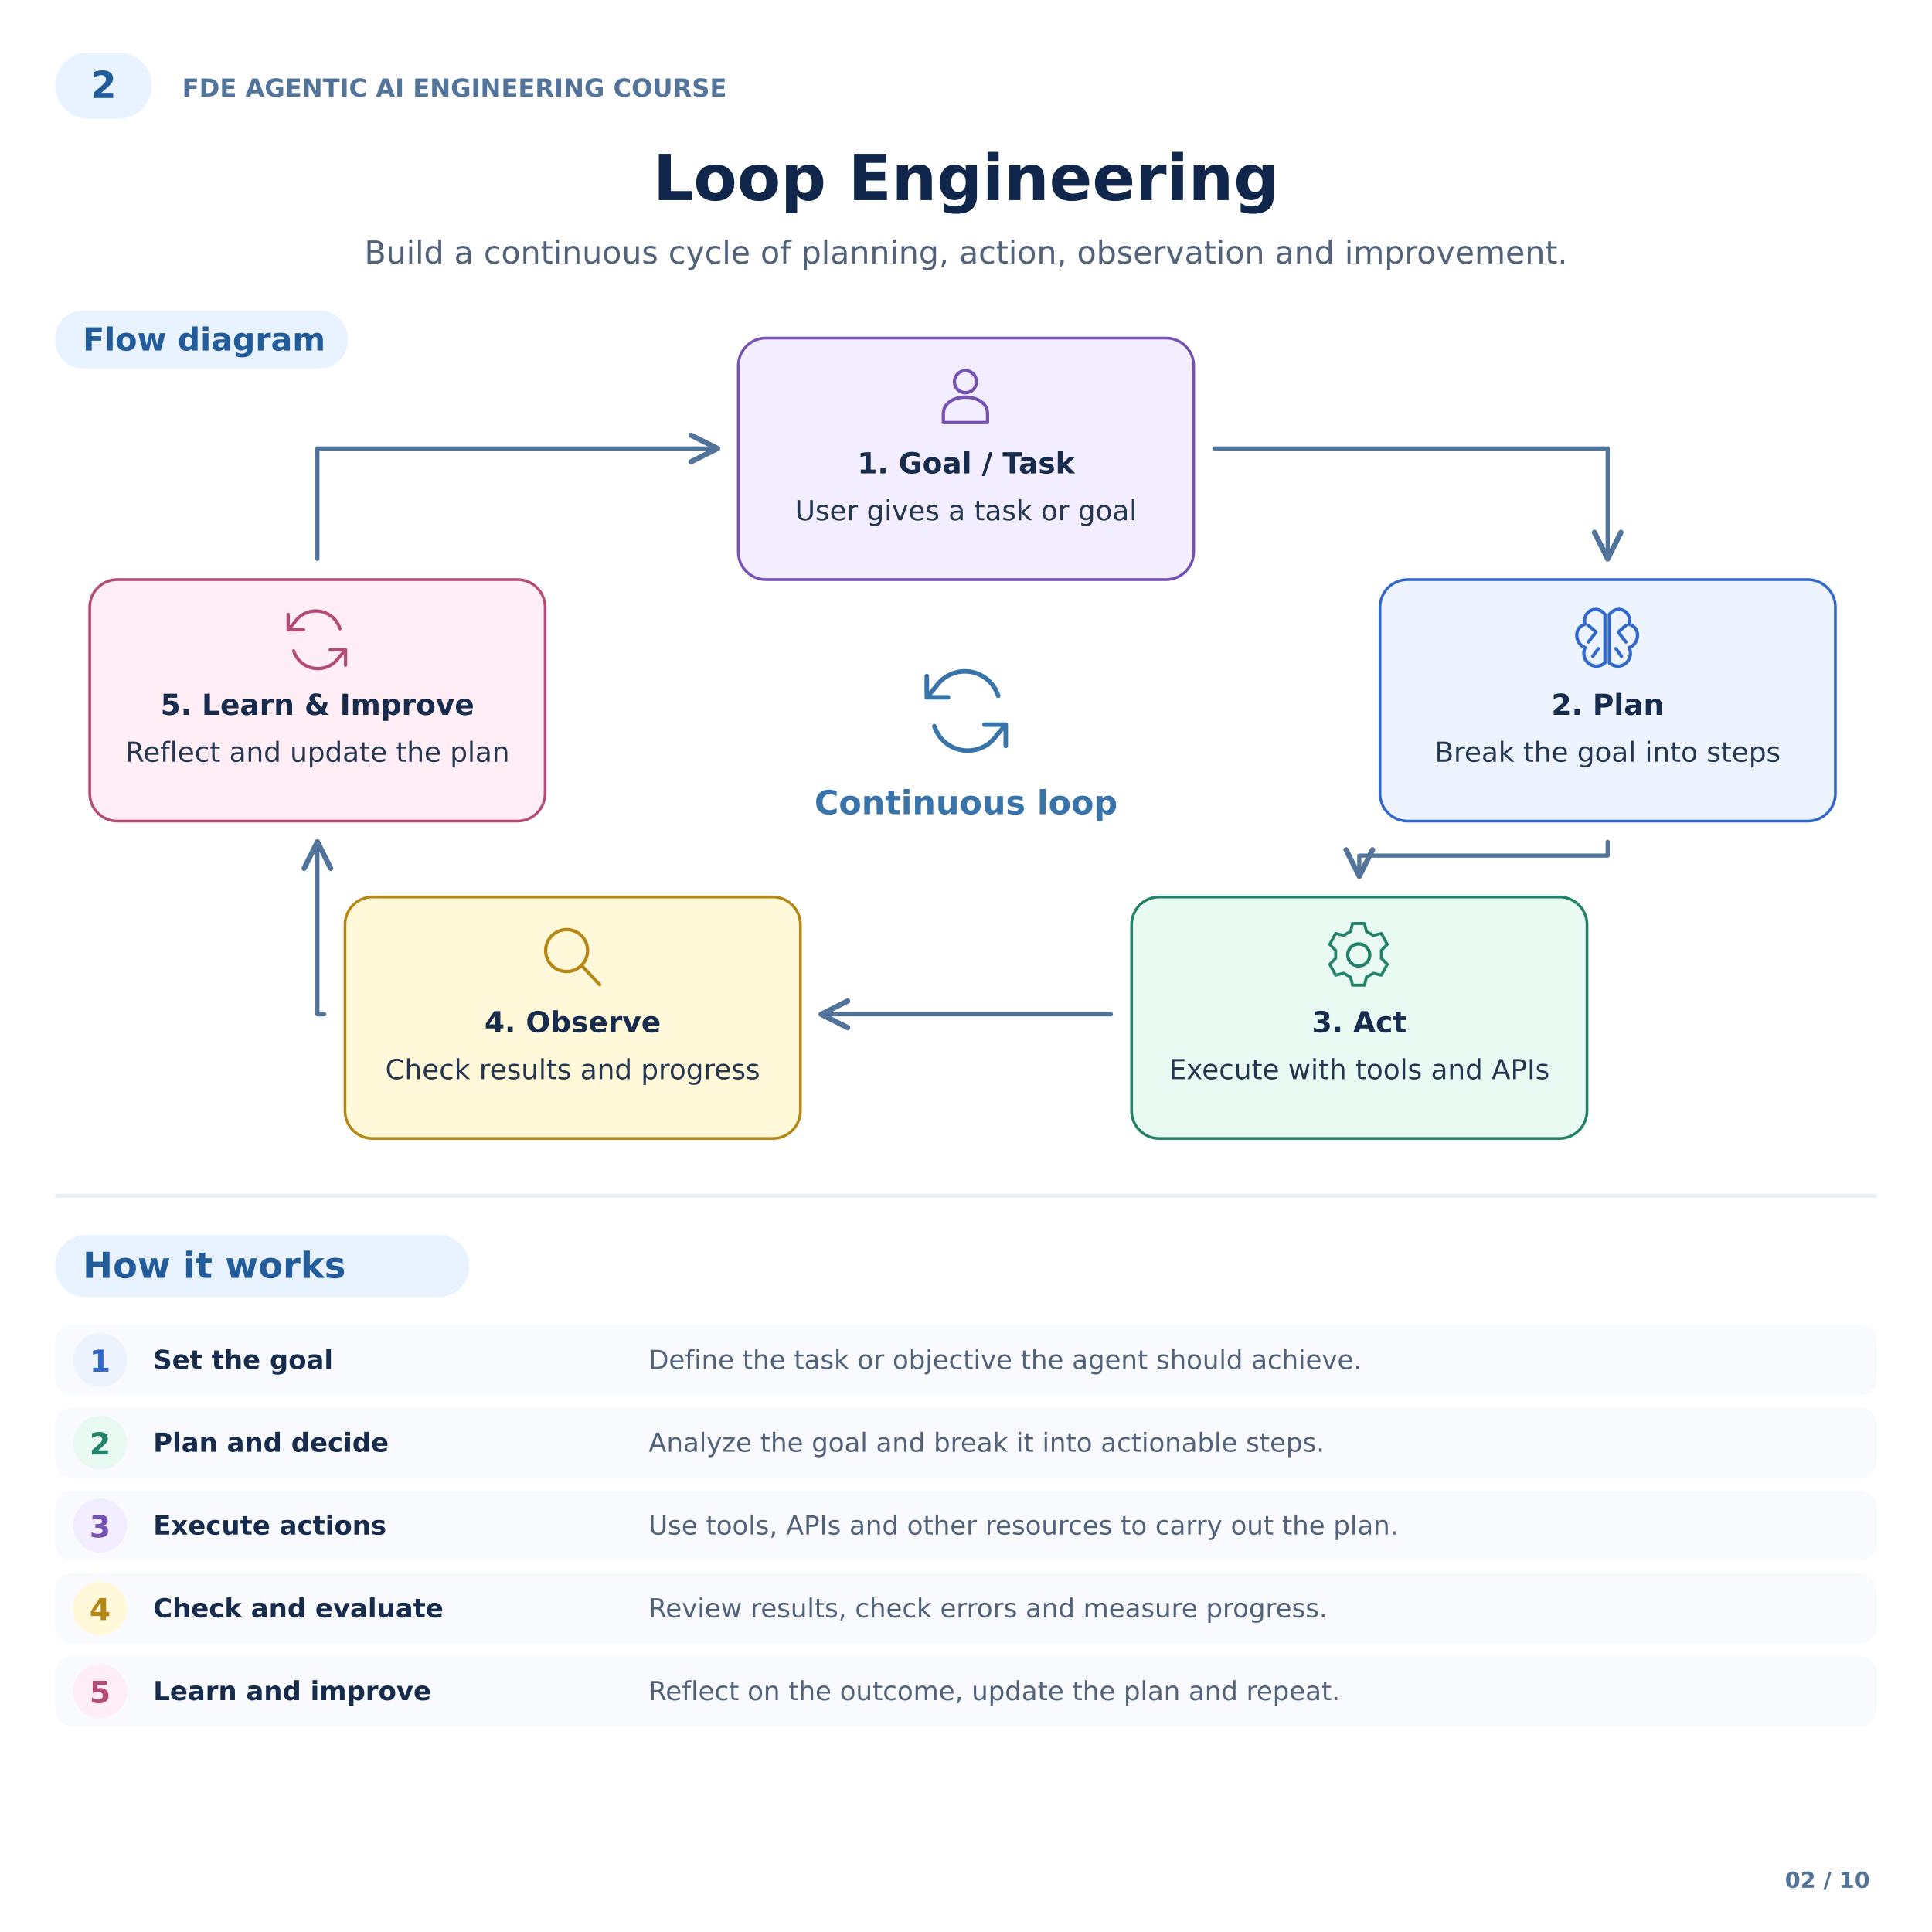
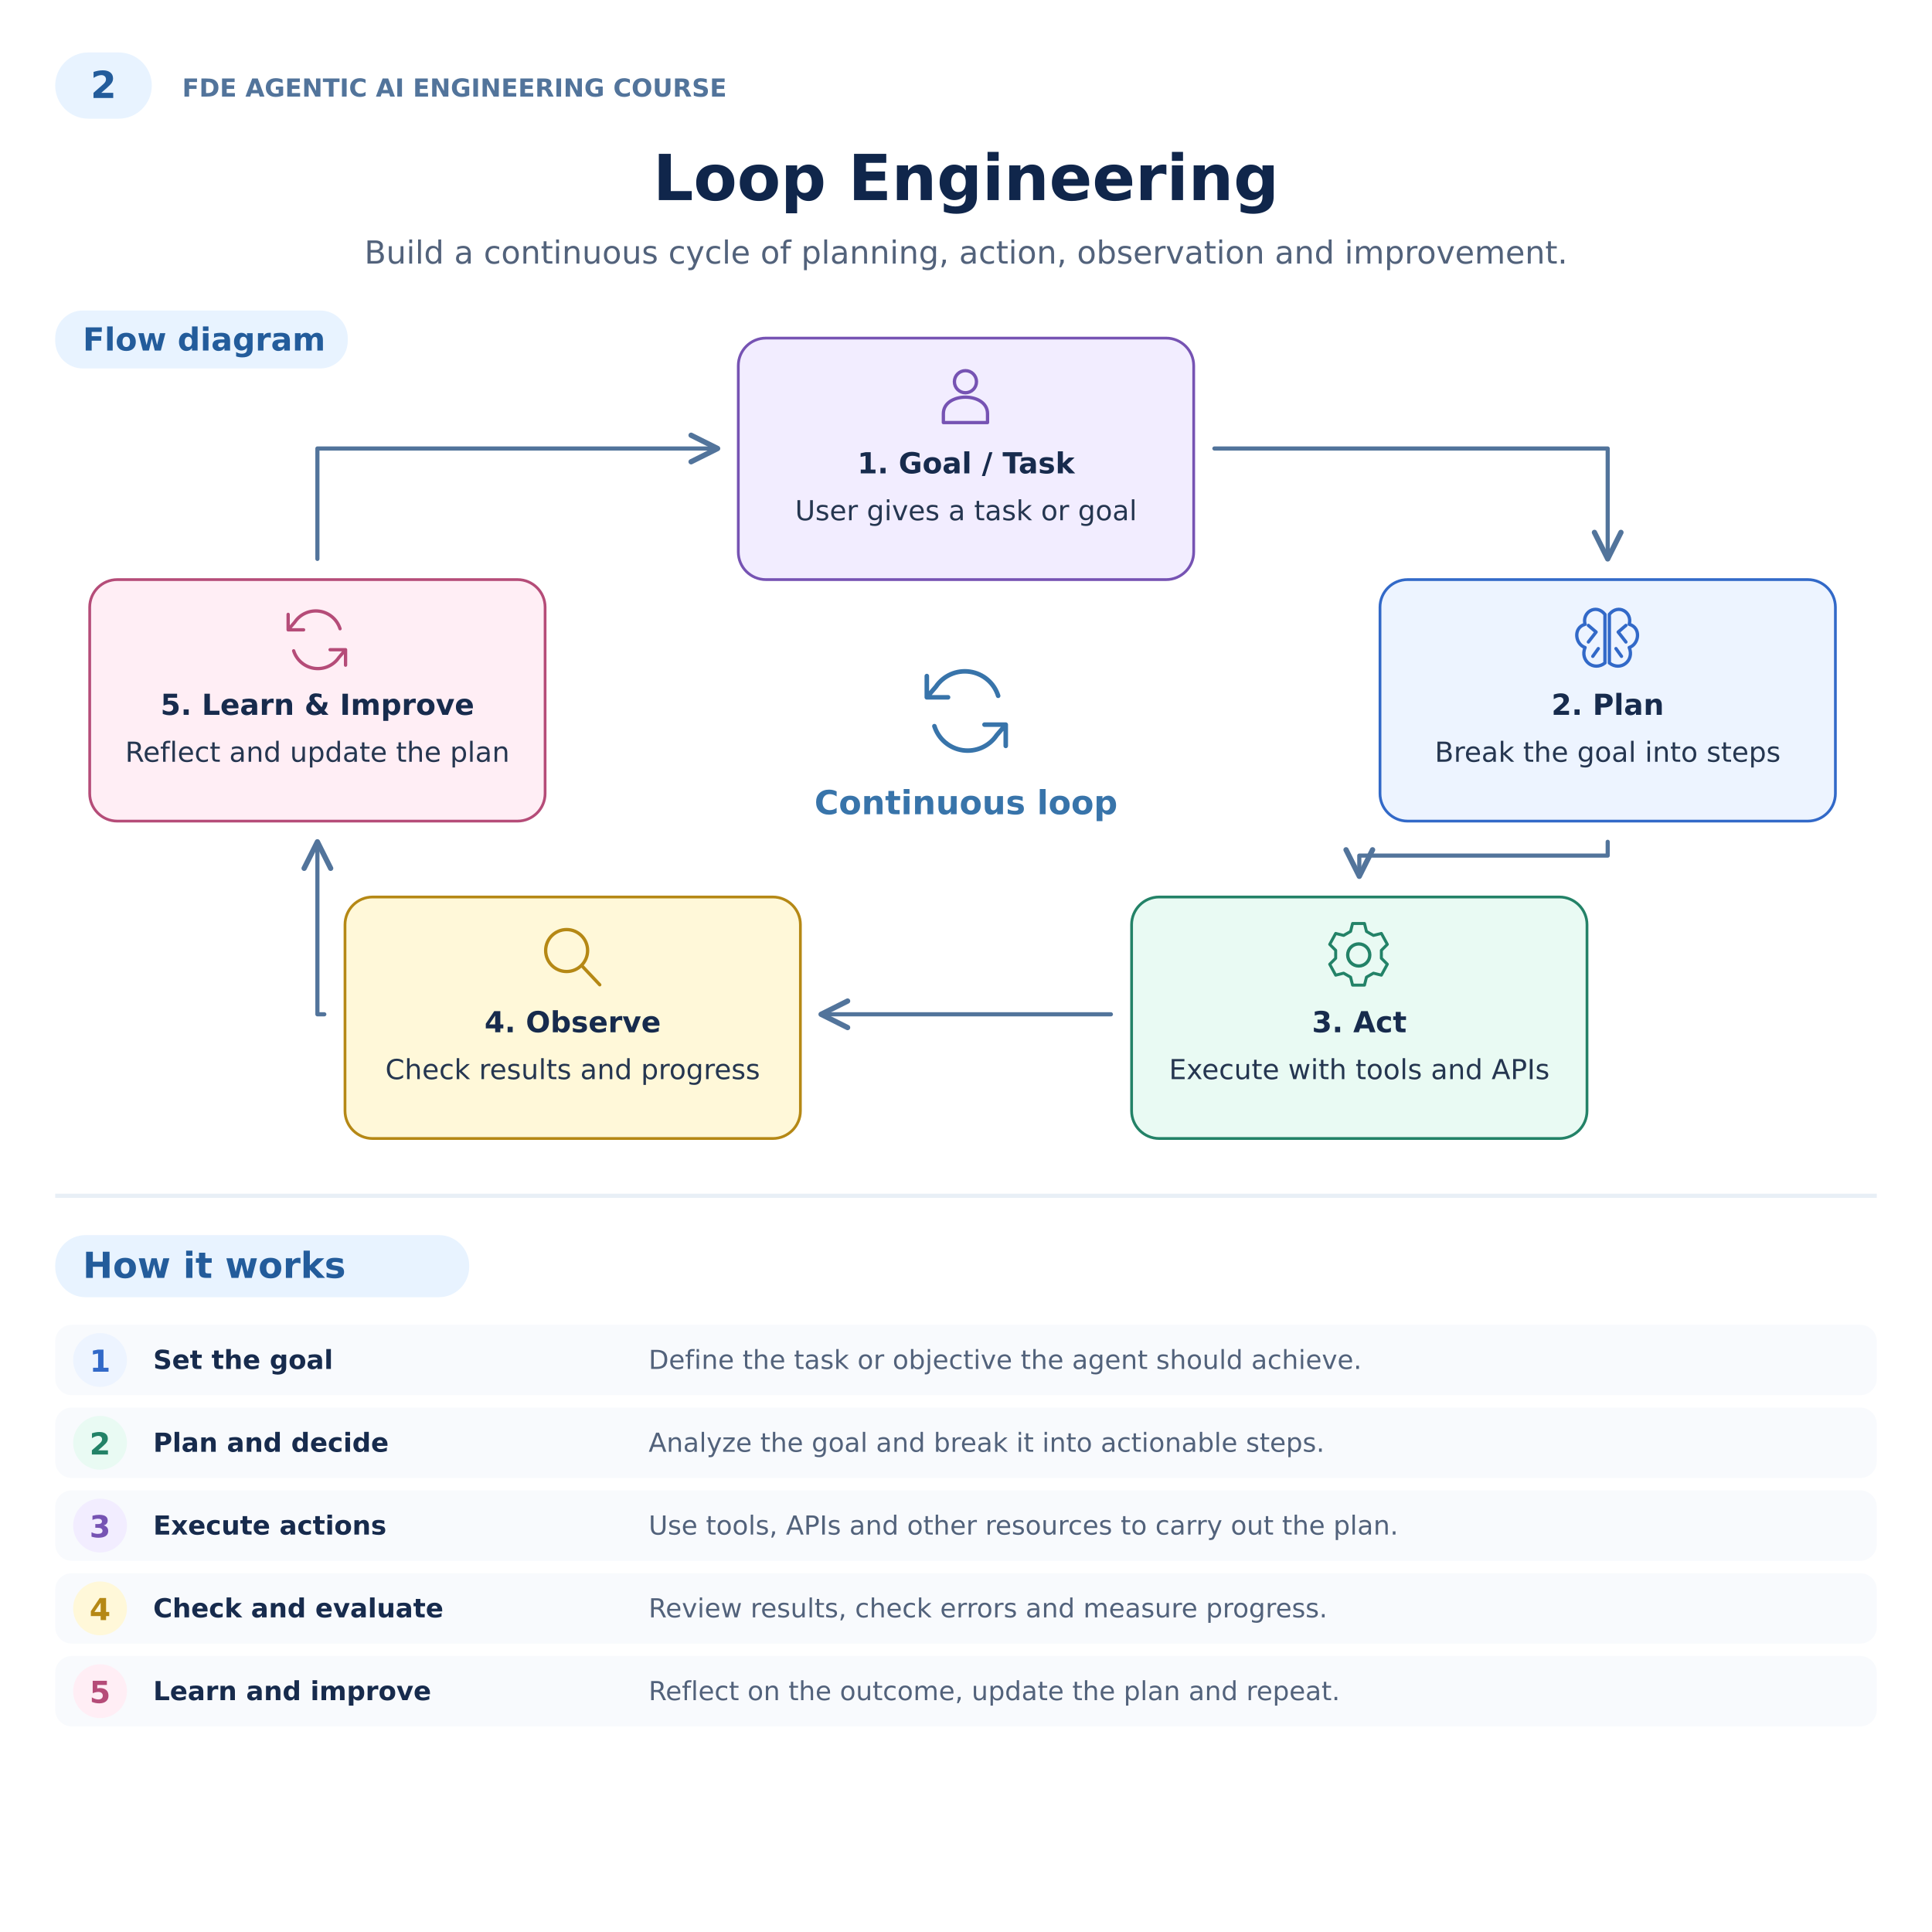
<svg xmlns="http://www.w3.org/2000/svg" width="1400" height="1400" viewBox="0 0 1400 1400" role="img" aria-labelledby="title desc">
  <defs>
    <marker id="arrow" viewBox="0 0 10 10" refX="9" refY="5" markerWidth="8" markerHeight="8" orient="auto-start-reverse">
      <path d="M1 1 9 5 1 9" fill="none" stroke="#52749b" stroke-width="1.6" stroke-linecap="round" stroke-linejoin="round" />
    </marker>
  </defs>
  <g font-family="DejaVu Sans,Arial,sans-serif">
    <rect x="0" y="0" width="1400" height="1400" rx="0" fill="#ffffff" stroke="none" stroke-width="2" />
    <rect x="40" y="38" width="70" height="48" rx="24" fill="#e8f3ff" stroke="none" stroke-width="2" />
    <text x="75" y="71" font-size="27" font-weight="700" fill="#235c9b" text-anchor="middle">2</text>
    <text x="132" y="70" font-size="18" font-weight="700" fill="#52749b" text-anchor="start">FDE AGENTIC AI ENGINEERING COURSE</text>
    <text x="700" y="145" font-size="46" font-weight="700" fill="#10264b" text-anchor="middle">Loop Engineering</text>
    <text x="700" y="191" font-size="23" font-weight="400" fill="#52627b" text-anchor="middle">Build a continuous cycle of planning, action, observation and improvement.</text>
    <rect x="40" y="225" width="212" height="42" rx="20" fill="#e8f3ff" stroke="none" stroke-width="2" />
    <text x="60" y="254" font-size="23" font-weight="700" fill="#235c9b" text-anchor="start">Flow diagram</text>
    <rect x="535" y="245" width="330" height="175" rx="20" fill="#f2edff" stroke="#7653b3" stroke-width="2" />
    <g transform="translate(674.0,263) scale(0.8)" fill="none" stroke="#7653b3" stroke-width="3" stroke-linecap="round" stroke-linejoin="round">
      <circle cx="32" cy="17" r="10" />
      <path d="M12 54v-8c0-20 40-20 40 0v8Z" />
    </g>
    <text x="700.0" y="343" font-size="21" font-weight="700" fill="#172b4d" text-anchor="middle">1. Goal / Task</text>
    <text x="700.0" y="377" font-size="20" font-weight="400" fill="#253650" text-anchor="middle">User gives a task or goal</text>
    <rect x="1000" y="420" width="330" height="175" rx="20" fill="#edf4ff" stroke="#3269c8" stroke-width="2" />
    <g transform="translate(1139.0,438) scale(0.8)" fill="none" stroke="#3269c8" stroke-width="3" stroke-linecap="round" stroke-linejoin="round">
      <path d="M30 9c-8-10-21-2-18 9C1 21 3 36 12 39c-5 12 8 22 18 14V9Z M34 9c8-10 21-2 18 9 11 3 9 18 0 21 5 12-8 22-18 14V9Z M15 19l7 6-7 9 M49 19l-7 6 7 9 M19 47l5-7 M45 47l-5-7" />
    </g>
    <text x="1165.0" y="518" font-size="21" font-weight="700" fill="#172b4d" text-anchor="middle">2. Plan</text>
    <text x="1165.0" y="552" font-size="20" font-weight="400" fill="#253650" text-anchor="middle">Break the goal into steps</text>
    <rect x="820" y="650" width="330" height="175" rx="20" fill="#e9faf3" stroke="#238267" stroke-width="2" />
    <g transform="translate(959.0,668) scale(0.8)" fill="none" stroke="#238267" stroke-width="3" stroke-linecap="round" stroke-linejoin="round">
      <path d="m26 5 12 0 2 8 7 4 8-2 6 11-6 6v8l6 6-6 11-8-2-7 4-2 8H26l-2-8-7-4-8 2-6-11 6-6v-8l-6-6 6-11 8 2 7-4Z" transform="translate(3,-3) scale(.9)" />
      <circle cx="32" cy="30" r="10" />
    </g>
    <text x="985.0" y="748" font-size="21" font-weight="700" fill="#172b4d" text-anchor="middle">3. Act</text>
    <text x="985.0" y="782" font-size="20" font-weight="400" fill="#253650" text-anchor="middle">Execute with tools and APIs</text>
    <rect x="250" y="650" width="330" height="175" rx="20" fill="#fff8d9" stroke="#b58815" stroke-width="2" />
    <g transform="translate(389.0,668) scale(0.8)" fill="none" stroke="#b58815" stroke-width="3" stroke-linecap="round" stroke-linejoin="round">
      <circle cx="27" cy="26" r="19" />
      <path d="m41 40 16 17" />
    </g>
    <text x="415.0" y="748" font-size="21" font-weight="700" fill="#172b4d" text-anchor="middle">4. Observe</text>
    <text x="415.0" y="782" font-size="20" font-weight="400" fill="#253650" text-anchor="middle">Check results and progress</text>
    <rect x="65" y="420" width="330" height="175" rx="20" fill="#ffeef5" stroke="#b54c78" stroke-width="2" />
    <g transform="translate(204.0,438) scale(0.8)" fill="none" stroke="#b54c78" stroke-width="3" stroke-linecap="round" stroke-linejoin="round">
      <path d="M53 22A23 23 0 0 0 12 16L6 23 M6 9v14h14 M11 42a23 23 0 0 0 41 6l6-7 M58 55V41H44" />
    </g>
    <text x="230.0" y="518" font-size="21" font-weight="700" fill="#172b4d" text-anchor="middle">5. Learn &amp; Improve</text>
    <text x="230.0" y="552" font-size="20" font-weight="400" fill="#253650" text-anchor="middle">Reflect and update the plan</text>
    <path d="M880 325H1165V405" fill="none" stroke="#52749b" stroke-width="3" stroke-linecap="round" stroke-linejoin="round" marker-end="url(#arrow)" />
    <path d="M1165 610V620H985V635" fill="none" stroke="#52749b" stroke-width="3" stroke-linecap="round" stroke-linejoin="round" marker-end="url(#arrow)" />
    <path d="M805 735H595" fill="none" stroke="#52749b" stroke-width="3" stroke-linecap="round" stroke-linejoin="round" marker-end="url(#arrow)" />
    <path d="M235 735H230V610" fill="none" stroke="#52749b" stroke-width="3" stroke-linecap="round" stroke-linejoin="round" marker-end="url(#arrow)" />
    <path d="M230 405V325H520" fill="none" stroke="#52749b" stroke-width="3" stroke-linecap="round" stroke-linejoin="round" marker-end="url(#arrow)" />
    <g transform="translate(665,480) scale(1.1)" fill="none" stroke="#3874aa" stroke-width="3" stroke-linecap="round" stroke-linejoin="round">
      <path d="M53 22A23 23 0 0 0 12 16L6 23 M6 9v14h14 M11 42a23 23 0 0 0 41 6l6-7 M58 55V41H44" />
    </g>
    <text x="700" y="590" font-size="24" font-weight="700" fill="#3874aa" text-anchor="middle">Continuous loop</text>
    <rect x="40" y="865" width="1320" height="3" rx="0" fill="#e8eff6" stroke="none" stroke-width="2" />
    <rect x="40" y="895" width="300" height="45" rx="22" fill="#e8f3ff" stroke="none" stroke-width="2" />
    <text x="60" y="926" font-size="26" font-weight="700" fill="#235c9b" text-anchor="start">How it works</text>
    <rect x="40" y="960" width="1320" height="51" rx="12" fill="#f8fafd" stroke="none" stroke-width="2" />
    <rect x="53" y="966" width="39" height="39" rx="20" fill="#edf4ff" stroke="none" stroke-width="2" />
    <text x="72.5" y="994" font-size="22" font-weight="700" fill="#3269c8" text-anchor="middle">1</text>
    <text x="111" y="992" font-size="19" font-weight="700" fill="#172b4d" text-anchor="start">Set the goal</text>
    <text x="470" y="992" font-size="19" font-weight="400" fill="#52627b" text-anchor="start">Define the task or objective the agent should achieve.</text>
    <rect x="40" y="1020" width="1320" height="51" rx="12" fill="#f8fafd" stroke="none" stroke-width="2" />
    <rect x="53" y="1026" width="39" height="39" rx="20" fill="#e9faf3" stroke="none" stroke-width="2" />
    <text x="72.5" y="1054" font-size="22" font-weight="700" fill="#238267" text-anchor="middle">2</text>
    <text x="111" y="1052" font-size="19" font-weight="700" fill="#172b4d" text-anchor="start">Plan and decide</text>
    <text x="470" y="1052" font-size="19" font-weight="400" fill="#52627b" text-anchor="start">Analyze the goal and break it into actionable steps.</text>
    <rect x="40" y="1080" width="1320" height="51" rx="12" fill="#f8fafd" stroke="none" stroke-width="2" />
    <rect x="53" y="1086" width="39" height="39" rx="20" fill="#f2edff" stroke="none" stroke-width="2" />
    <text x="72.5" y="1114" font-size="22" font-weight="700" fill="#7653b3" text-anchor="middle">3</text>
    <text x="111" y="1112" font-size="19" font-weight="700" fill="#172b4d" text-anchor="start">Execute actions</text>
    <text x="470" y="1112" font-size="19" font-weight="400" fill="#52627b" text-anchor="start">Use tools, APIs and other resources to carry out the plan.</text>
    <rect x="40" y="1140" width="1320" height="51" rx="12" fill="#f8fafd" stroke="none" stroke-width="2" />
    <rect x="53" y="1146" width="39" height="39" rx="20" fill="#fff8d9" stroke="none" stroke-width="2" />
    <text x="72.5" y="1174" font-size="22" font-weight="700" fill="#b58815" text-anchor="middle">4</text>
    <text x="111" y="1172" font-size="19" font-weight="700" fill="#172b4d" text-anchor="start">Check and evaluate</text>
    <text x="470" y="1172" font-size="19" font-weight="400" fill="#52627b" text-anchor="start">Review results, check errors and measure progress.</text>
    <rect x="40" y="1200" width="1320" height="51" rx="12" fill="#f8fafd" stroke="none" stroke-width="2" />
    <rect x="53" y="1206" width="39" height="39" rx="20" fill="#ffeef5" stroke="none" stroke-width="2" />
    <text x="72.5" y="1234" font-size="22" font-weight="700" fill="#b54c78" text-anchor="middle">5</text>
    <text x="111" y="1232" font-size="19" font-weight="700" fill="#172b4d" text-anchor="start">Learn and improve</text>
    <text x="470" y="1232" font-size="19" font-weight="400" fill="#52627b" text-anchor="start">Reflect on the outcome, update the plan and repeat.</text>
-     <text x="1355" y="1368" font-size="16" font-weight="700" fill="#52749b" text-anchor="end">02 / 10</text>
  </g>
</svg>
